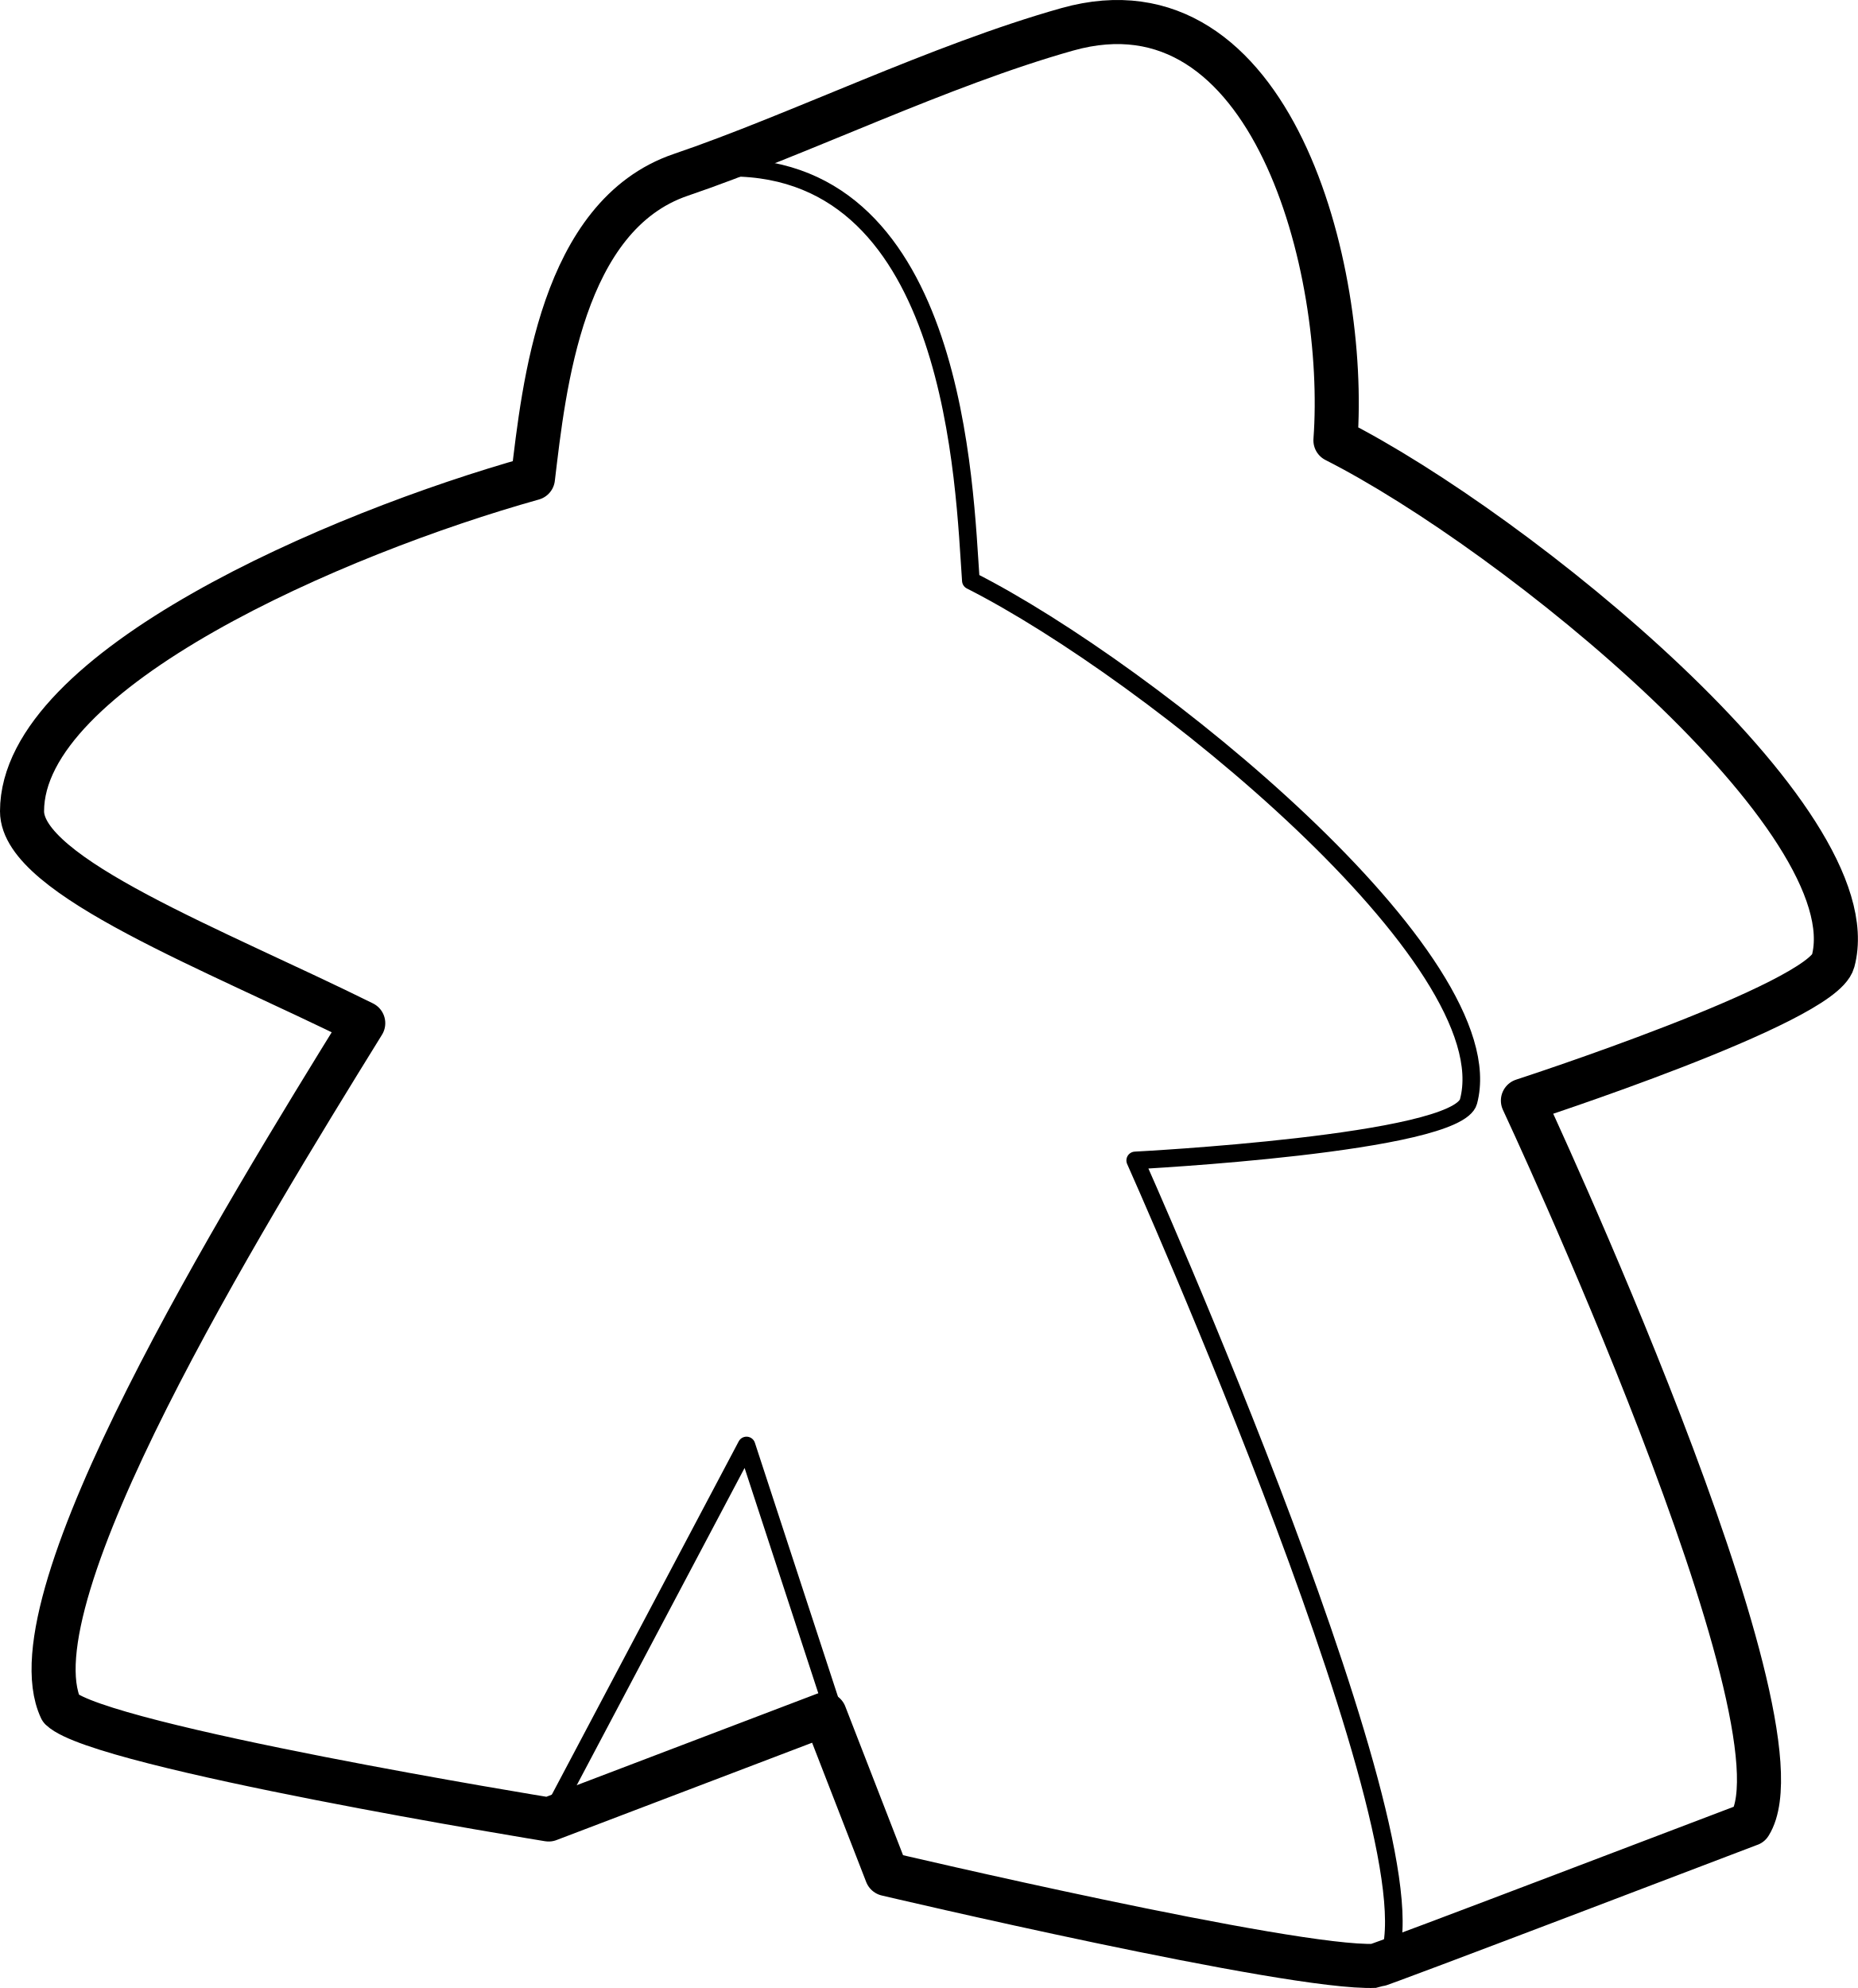
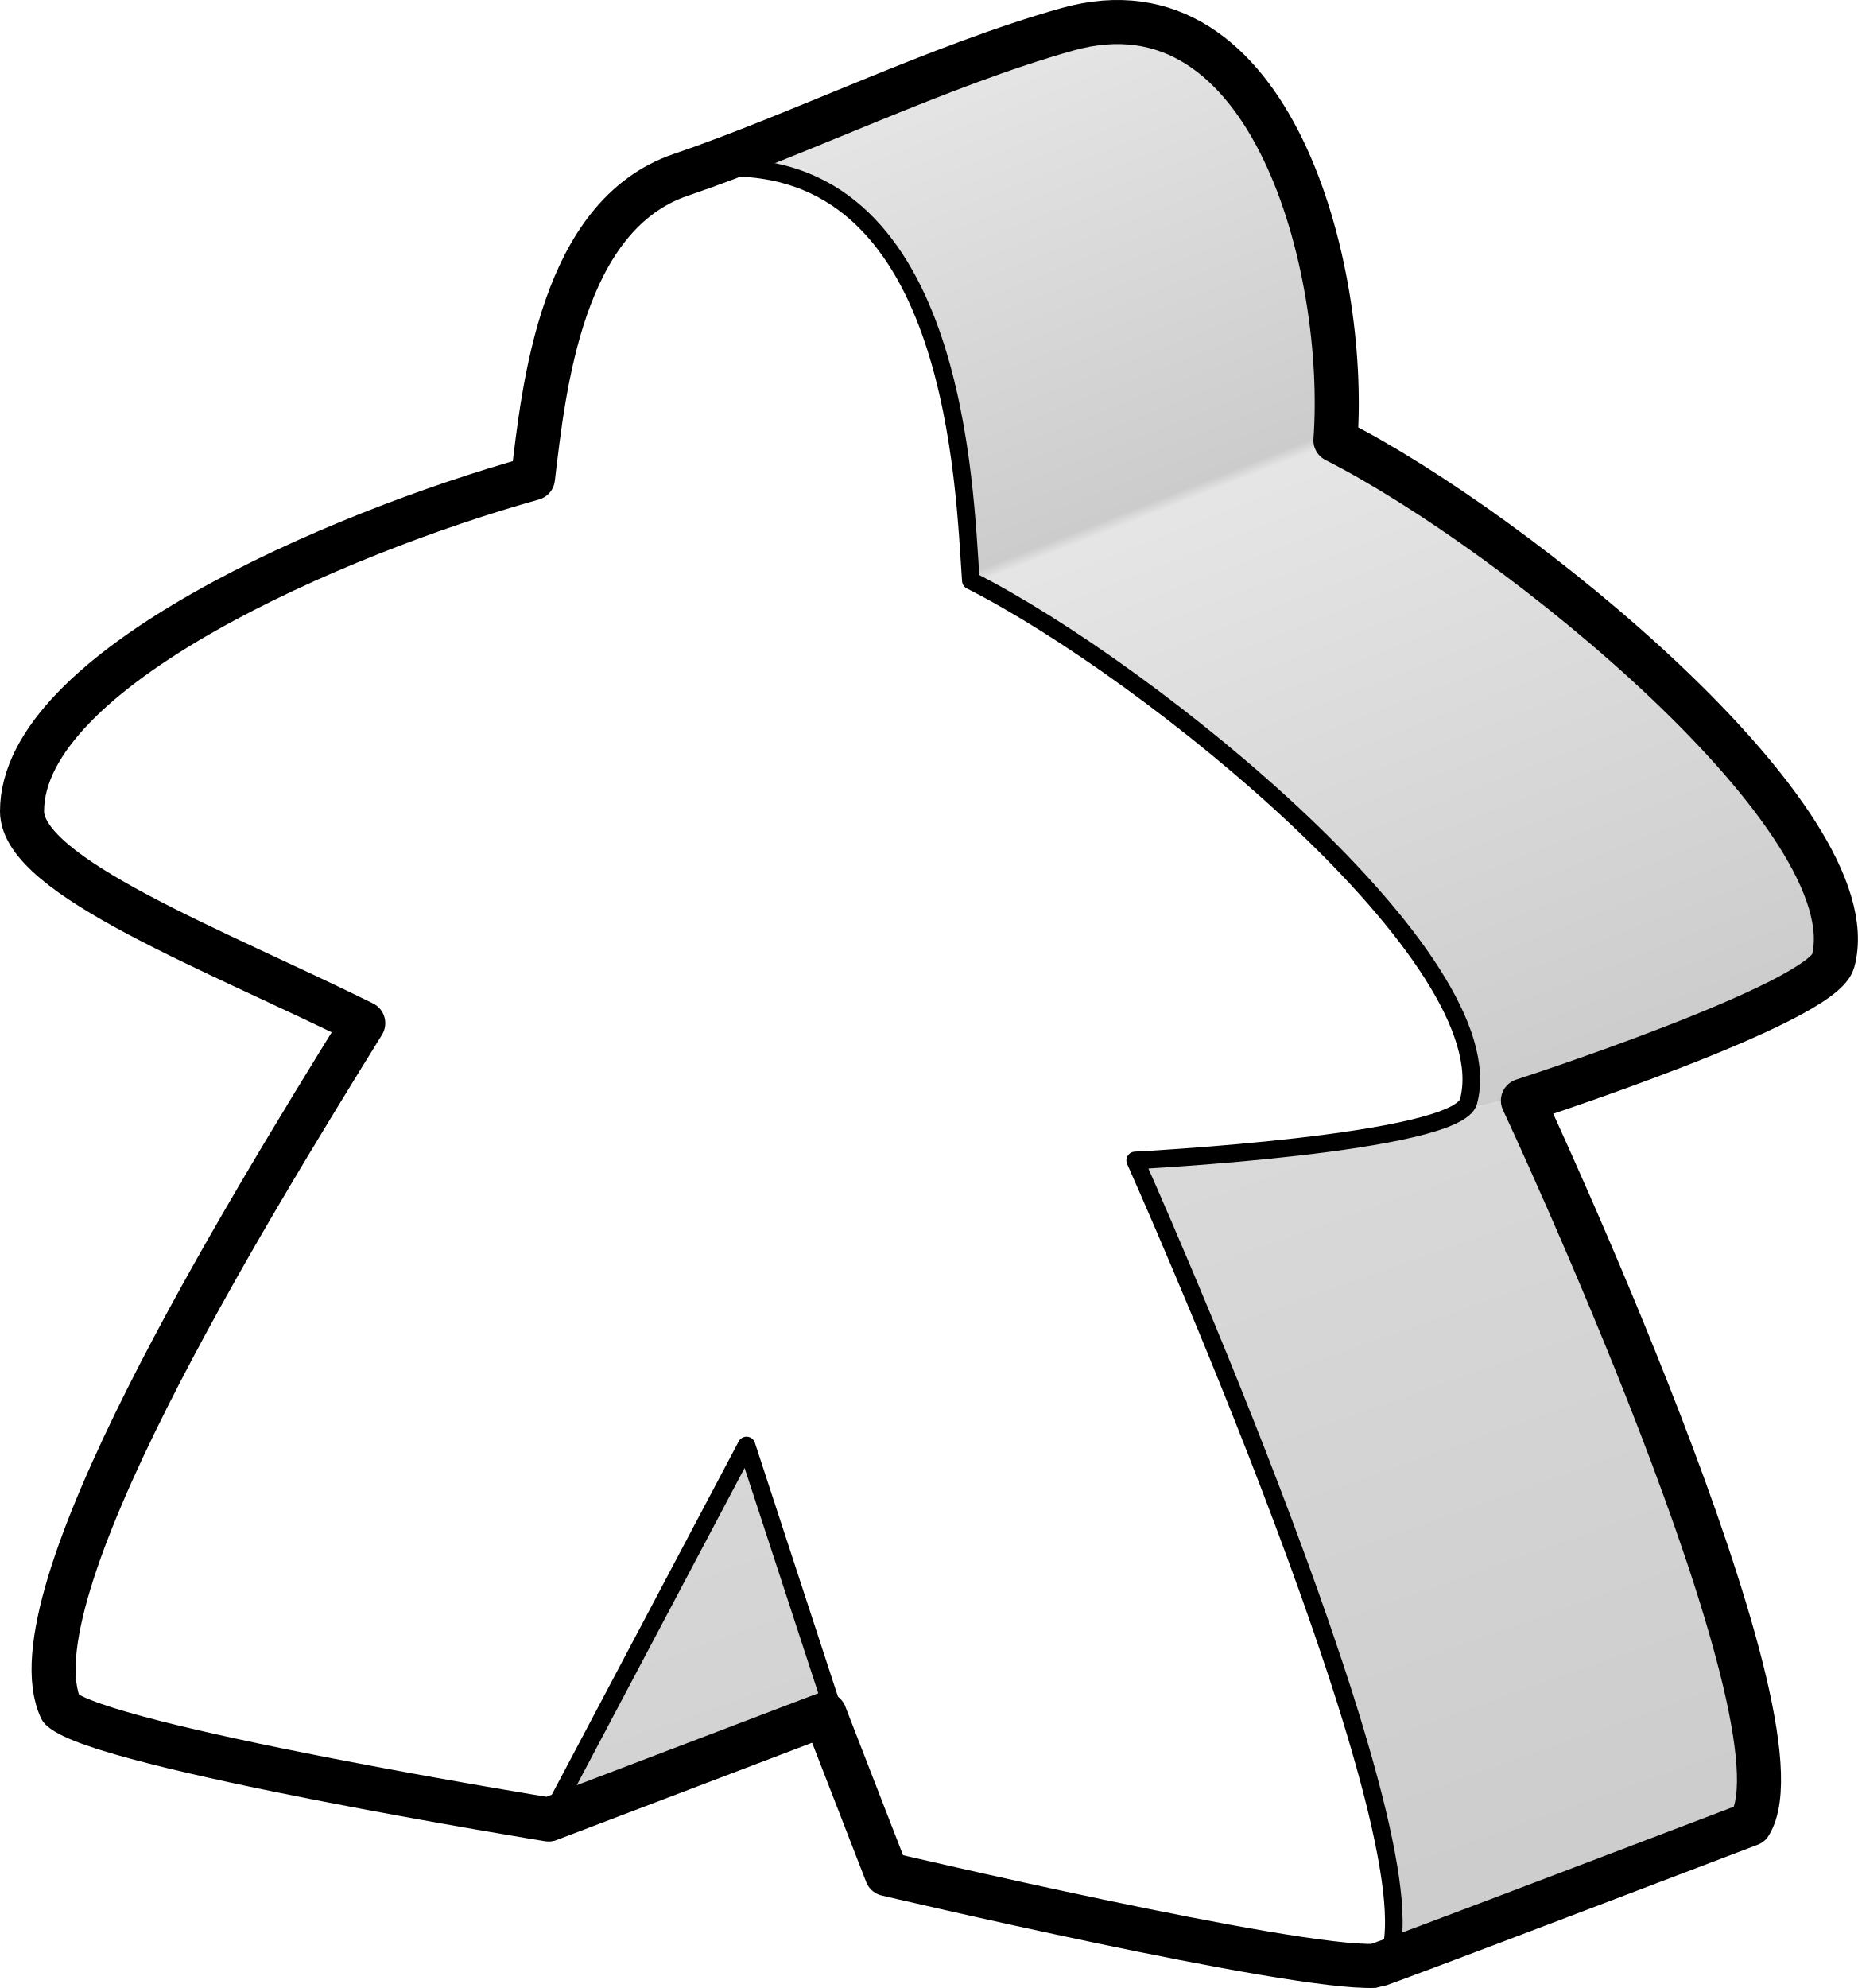
- <svg xmlns="http://www.w3.org/2000/svg" version="1.1" width="421.609" height="451.037" id="svg2">
-   <defs id="defs6" />
+ <svg xmlns="http://www.w3.org/2000/svg" xmlns:xlink="http://www.w3.org/1999/xlink" version="1.1" width="421.609" height="451.037" id="svg2">
+   <defs id="defs6">
+     <linearGradient id="linearGradient3929">
+       <stop id="stop3931" style="stop-color:#000000;stop-opacity:0.502" offset="0" />
+       <stop id="stop3933" style="stop-color:#000000;stop-opacity:1" offset="0.405" />
+       <stop id="stop3935" style="stop-color:#000000;stop-opacity:0.502" offset="0.415" />
+       <stop id="stop3937" style="stop-color:#000000;stop-opacity:1" offset="1" />
+     </linearGradient>
+     <linearGradient id="linearGradient3917">
+       <stop id="stop3919" style="stop-color:#000000;stop-opacity:0.753" offset="0" />
+       <stop id="stop3921" style="stop-color:#000000;stop-opacity:1" offset="1" />
+     </linearGradient>
+     <linearGradient x1="337.965" y1="297.813" x2="398.076" y2="467.882" id="linearGradient3966" xlink:href="#linearGradient3917" gradientUnits="userSpaceOnUse" />
+     <linearGradient x1="292.29" y1="37.874" x2="388.952" y2="284.132" id="linearGradient3968" xlink:href="#linearGradient3929" gradientUnits="userSpaceOnUse" />
+   </defs>
  <g transform="translate(-34.95153,-37.54566)" id="layer2" style="display:inline">
-     <path d="m 155.892,146.061 c 2.808,-23.412 7.196,-70.478 44.876,-70.478 51.284,0 52.988,72.487 54.497,93.692 41.015,20.772 121.5,86.187 112.93,118.173 -2.58,9.628 -75.635,13.374 -75.635,13.374 0,0 71.218,159.192 56.751,182.408 -11.132,3.521 -113.137,-20.506 -113.137,-20.506 l -31.82,-97.227 -44.901,84.853 c 0,0 -101.585,-16.49 -110.662,-25.102 C 37.053,400.248 89.702,314.42 117.38,269.684 83.749,253.004 39.952,236.434 39.952,221.6 c 0,-32.158 71.099,-62.989 115.94,-75.539 z" id="path2990" style="fill:none;stroke:#000000;stroke-width:4;stroke-linecap:butt;stroke-linejoin:round;stroke-miterlimit:4;stroke-opacity:1;stroke-dasharray:none" />
-     <path d="m 155.892,146.061 c 2.498,-20.824 6.478,-59.648 33.558,-68.849 26.618,-9.044 58.664,-24.849 87.713,-33.015 46.51,-13.075 63.674,54.57 60.834,93.257 41.015,20.772 121.5,86.187 112.93,118.173 -2.58,9.628 -70.385,31.624 -70.385,31.624 0,0 65.968,140.942 51.501,164.158 -0.561,0.178 -84.085,32.105 -85.084,32.149 -18.807,0.83 -110.785,-20.835 -110.785,-20.835 l -14.07,-36.227 -62.651,23.853 c 0,0 -101.585,-16.49 -110.662,-25.102 C 37.053,400.248 89.702,314.42 117.38,269.684 83.749,253.004 39.952,236.434 39.952,221.6 c 0,-32.158 71.099,-62.989 115.94,-75.539 z" id="path3760" style="fill:none;stroke:#000000;stroke-width:10;stroke-linecap:butt;stroke-linejoin:round;stroke-miterlimit:4;stroke-opacity:1;stroke-dasharray:none" />
+     <g id="g3939" style="opacity:0.2;display:inline">
+       <path d="m 450.938,255.625 c -0.058,0.215 -0.16,0.429 -0.281,0.656 0.119,-0.224 0.224,-0.444 0.281,-0.656 z m -30.531,17.188 c -3.055,1.23 -6.164,2.435 -9.219,3.594 3.07,-1.166 6.149,-2.356 9.219,-3.594 z m -9.219,3.594 c -3.055,1.158 -6.041,2.274 -8.906,3.312 2.853,-1.036 5.867,-2.158 8.906,-3.312 z m -17.094,6.219 -27.281,6.844 -0.188,-0.062 c -11.003,8.182 -74.062,11.406 -74.062,11.406 0,0 70.041,156.612 57.062,181.812 13.981,-5.096 81.9,-31.058 82.406,-31.219 14.467,-23.217 -51.5,-164.156 -51.5,-164.156 0,0 5.694,-1.873 13.562,-4.625 z M 204.344,365.5 159.438,450.344 222.094,426.5 236.188,462.719 204.344,365.5 z m 94.312,110.844 c 3.342,0.666 6.63,1.291 9.875,1.906 -3.23,-0.613 -6.549,-1.243 -9.875,-1.906 z m 20.75,3.906 c 2.07,0.36 4.032,0.687 5.969,1 -1.924,-0.311 -3.915,-0.642 -5.969,-1 z m 27.656,3.281 c -0.138,0.007 -0.26,0.027 -0.406,0.031 0.097,-0.003 0.219,0.004 0.312,0 0.005,-2.4e-4 0.084,-0.029 0.094,-0.031 z" id="path3909" style="fill:url(#linearGradient3966);fill-opacity:1;stroke:none;display:inline" />
+       <path d="m 287.531,42.562 c -3.28,0.088 -6.741,0.604 -10.375,1.625 -29.006,8.154 -61,23.95 -87.594,33 3.366,-1.034 7.098,-1.594 11.219,-1.594 51.284,0 52.959,72.483 54.469,93.688 41.015,20.772 121.508,86.171 112.938,118.156 -0.183,0.682 -0.724,1.345 -1.562,1.969 l 0.188,0.062 27.375,-6.875 c 19.907,-6.965 54.904,-20.08 56.75,-26.969 C 459.508,223.64 379.015,158.241 338,137.469 340.618,101.804 326.233,41.519 287.531,42.562 z" id="path3042" style="fill:url(#linearGradient3968);fill-opacity:1;stroke:none;display:inline" />
+     </g>
+     <g id="g3946">
+       <path d="m 155.892,146.061 c 2.808,-23.412 7.196,-70.478 44.876,-70.478 51.284,0 52.988,72.487 54.497,93.692 41.015,20.772 121.5,86.187 112.93,118.173 -2.58,9.628 -75.635,13.374 -75.635,13.374 0,0 71.218,159.192 56.751,182.408 -11.132,3.521 -113.137,-20.506 -113.137,-20.506 l -31.82,-97.227 -44.901,84.853 c 0,0 -101.585,-16.49 -110.662,-25.102 C 37.053,400.248 89.702,314.42 117.38,269.684 83.749,253.004 39.952,236.434 39.952,221.6 c 0,-32.158 71.099,-62.989 115.94,-75.539 z" id="path2990" style="fill:none;stroke:#000000;stroke-width:4;stroke-linecap:butt;stroke-linejoin:round;stroke-miterlimit:4;stroke-opacity:1;stroke-dasharray:none" />
+       <path d="m 155.892,146.061 c 2.498,-20.824 6.478,-59.648 33.558,-68.849 26.618,-9.044 58.664,-24.849 87.713,-33.015 46.51,-13.075 63.674,54.57 60.834,93.257 41.015,20.772 121.5,86.187 112.93,118.173 -2.58,9.628 -70.385,31.624 -70.385,31.624 0,0 65.968,140.942 51.501,164.158 -0.561,0.178 -84.085,32.105 -85.084,32.149 -18.807,0.83 -110.785,-20.835 -110.785,-20.835 l -14.07,-36.227 -62.651,23.853 c 0,0 -101.585,-16.49 -110.662,-25.102 C 37.053,400.248 89.702,314.42 117.38,269.684 83.749,253.004 39.952,236.434 39.952,221.6 c 0,-32.158 71.099,-62.989 115.94,-75.539 z" id="path3760" style="fill:none;stroke:#000000;stroke-width:10;stroke-linecap:butt;stroke-linejoin:round;stroke-miterlimit:4;stroke-opacity:1;stroke-dasharray:none" />
+     </g>
  </g>
</svg>
